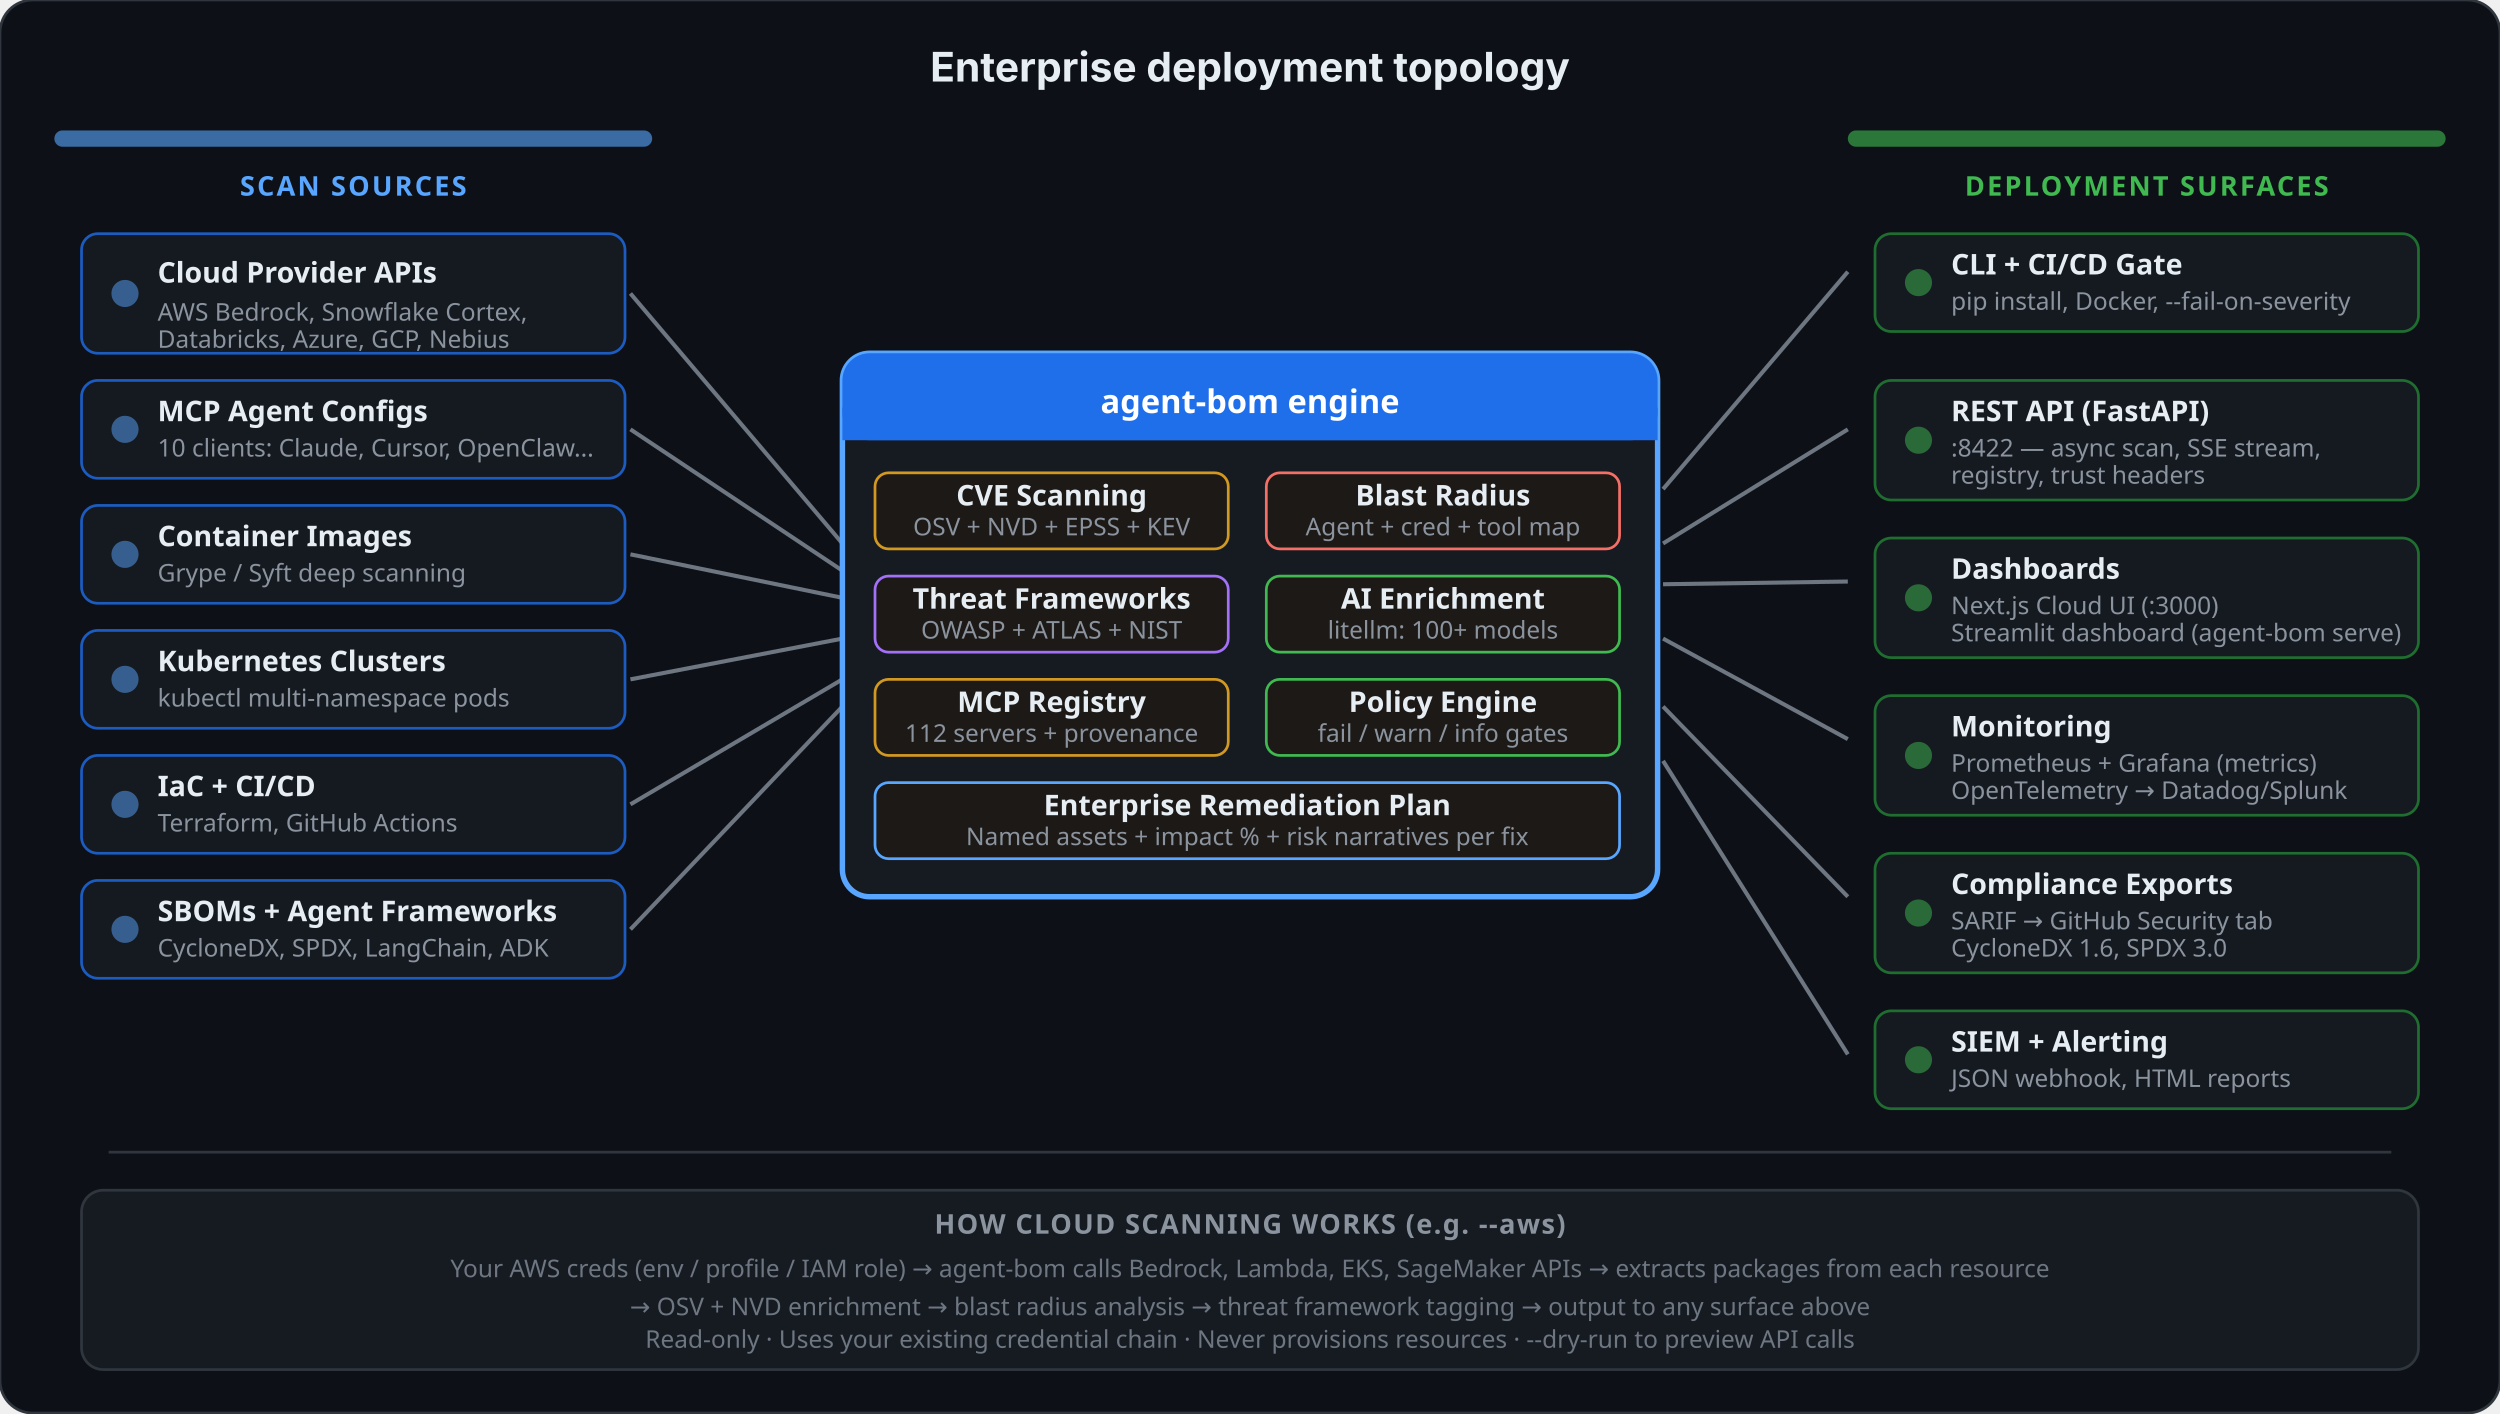
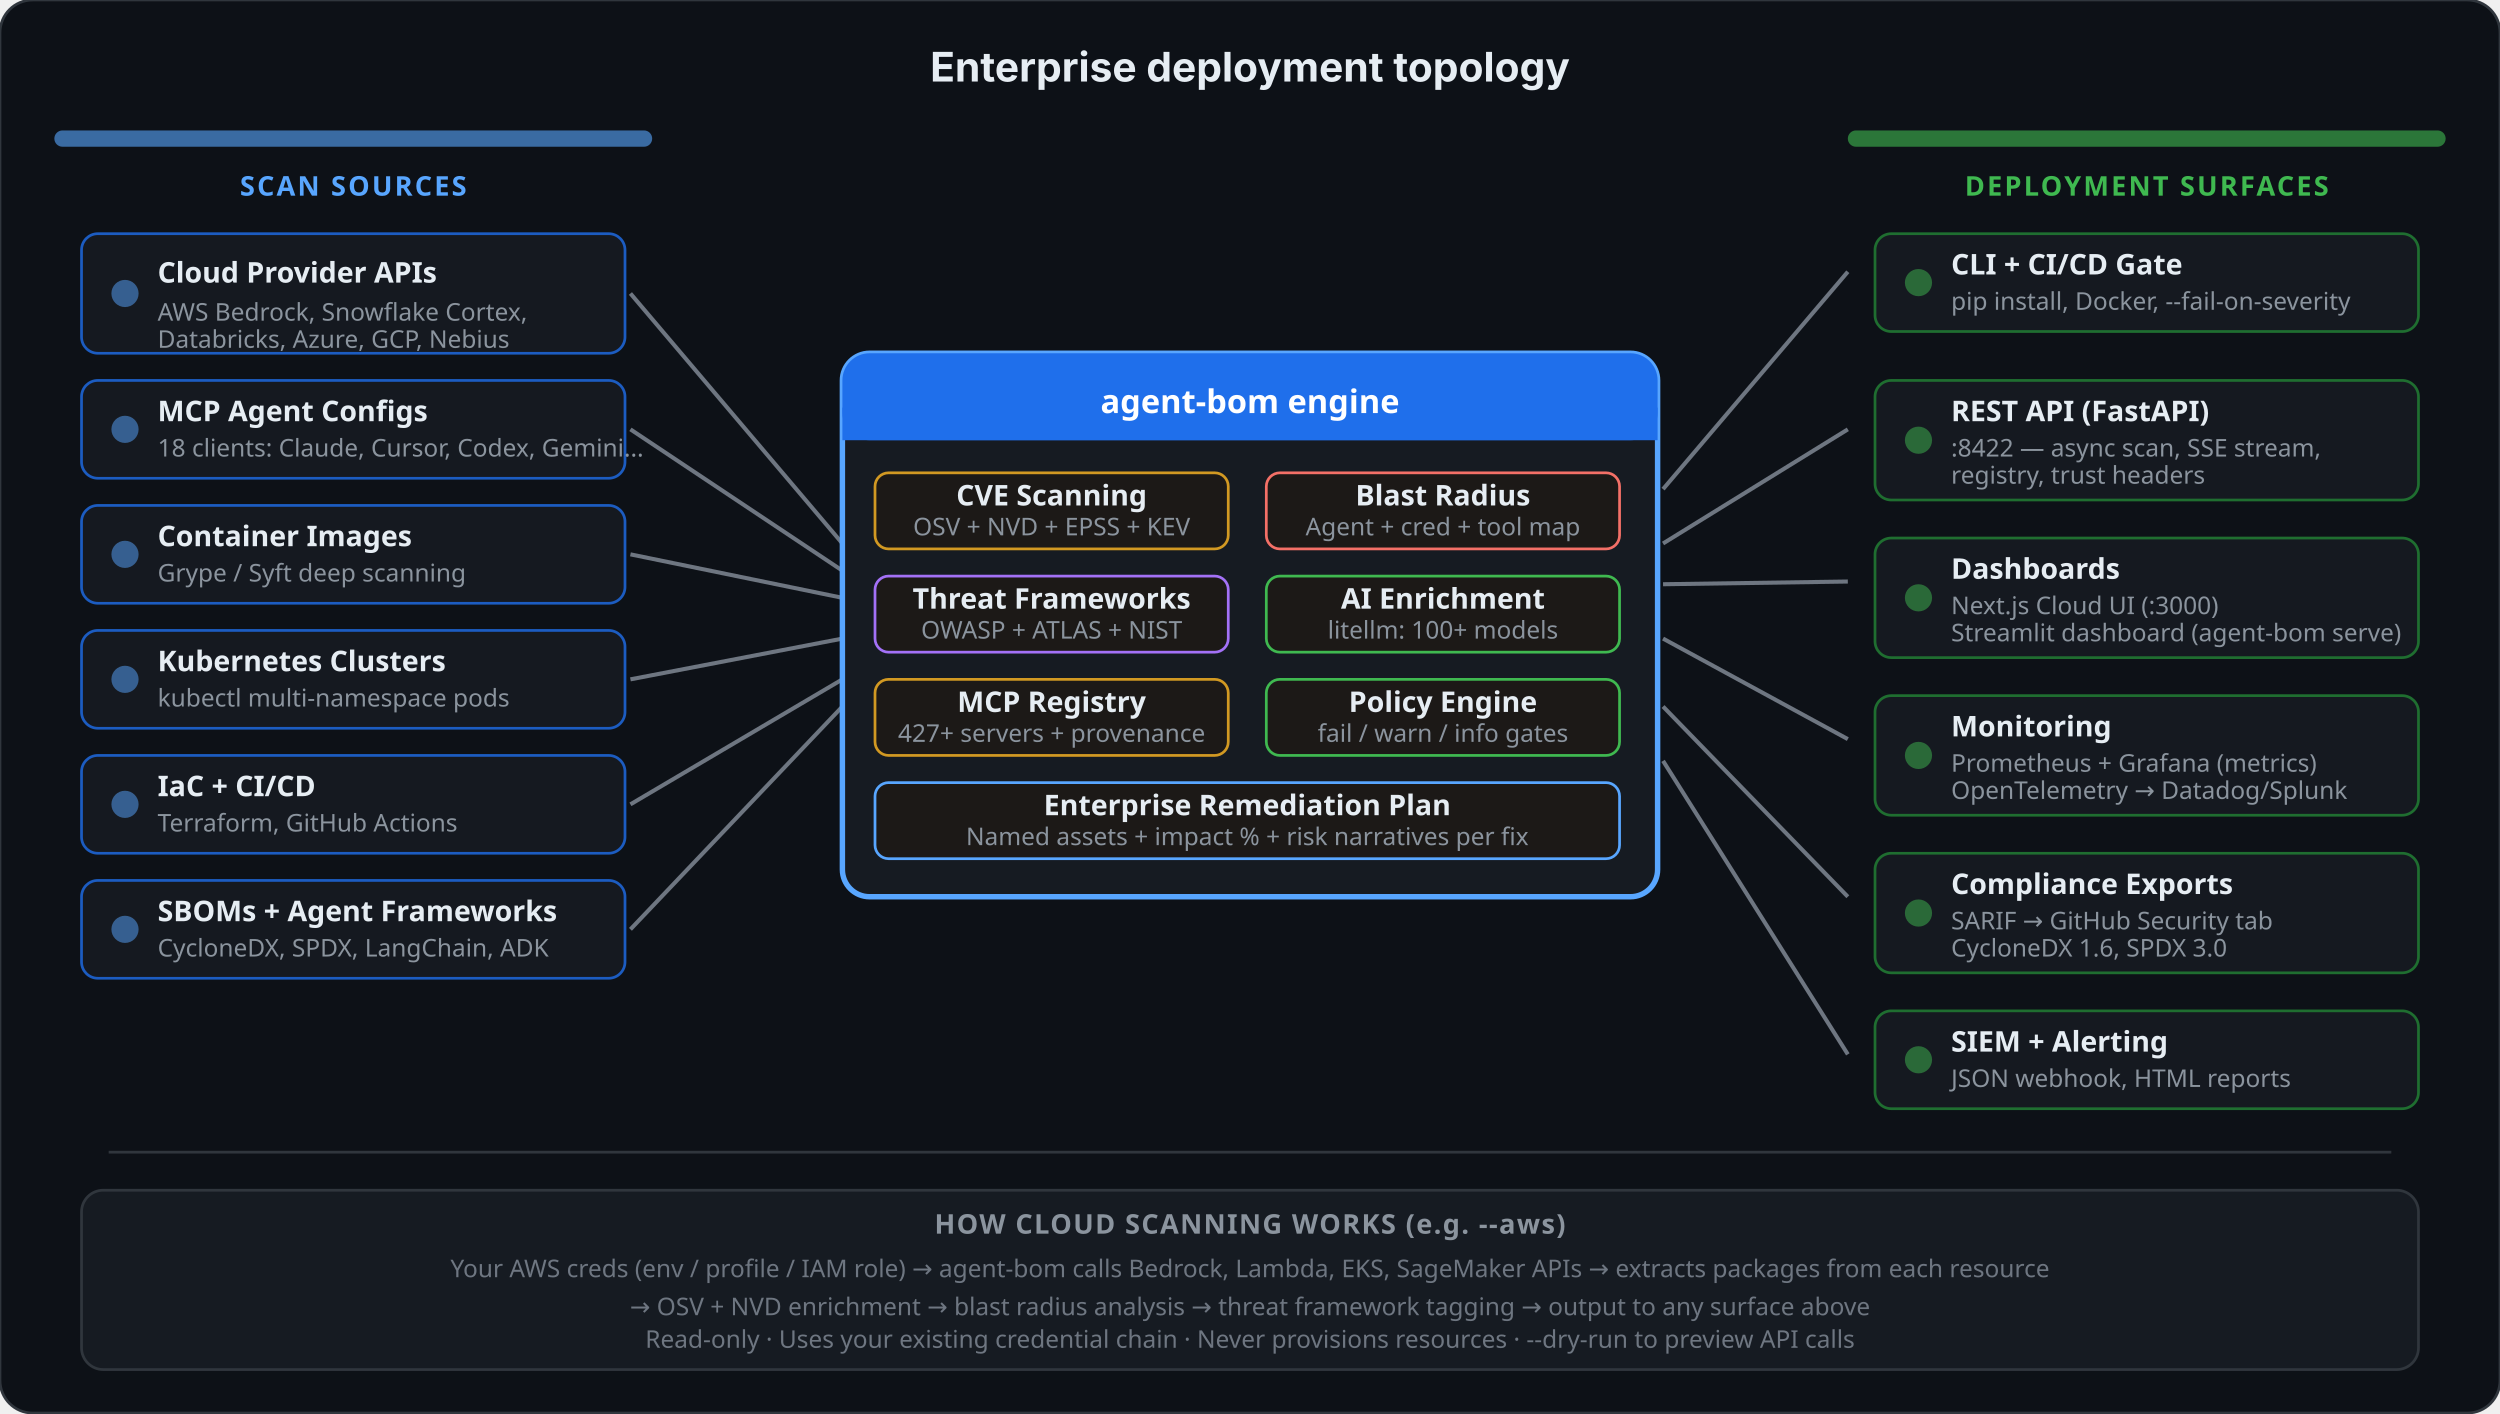
<svg xmlns="http://www.w3.org/2000/svg" viewBox="0 0 920 520" fill="none">
  <style>
    .title { font: 700 15px system-ui, -apple-system, sans-serif; fill: #e6edf3; }
    .section-label { font: 700 10px system-ui, sans-serif; letter-spacing: 0.08em; }
    .node-label { font: 600 10.5px system-ui, sans-serif; fill: #e6edf3; }
    .node-sub { font: 400 9px system-ui, sans-serif; fill: #8b949e; }
    .connector { stroke: #6e7681; stroke-width: 1.5; fill: none; }
    .footer { font: 500 9px system-ui, sans-serif; fill: #6e7681; }
  </style>
  <rect width="920" height="520" rx="12" fill="#0d1117" stroke="#30363d" stroke-width="1" />
  <text x="460" y="30" text-anchor="middle" class="title">Enterprise deployment topology</text>
  <rect x="20" y="48" width="220" height="6" rx="3" fill="#58a6ff" opacity="0.6" />
  <text x="130" y="72" text-anchor="middle" class="section-label" fill="#58a6ff">SCAN SOURCES</text>
  <g transform="translate(30, 86)">
    <rect width="200" height="44" rx="6" fill="#161b22" stroke="#1f6feb" stroke-width="1" opacity="0.8" />
    <circle cx="16" cy="22" r="5" fill="#58a6ff" opacity="0.5" />
    <text x="28" y="18" class="node-label">Cloud Provider APIs</text>
    <text x="28" y="32" class="node-sub">AWS Bedrock, Snowflake Cortex,</text>
    <text x="28" y="42" class="node-sub">Databricks, Azure, GCP, Nebius</text>
  </g>
  <g transform="translate(30, 140)">
    <rect width="200" height="36" rx="6" fill="#161b22" stroke="#1f6feb" stroke-width="1" opacity="0.8" />
    <circle cx="16" cy="18" r="5" fill="#58a6ff" opacity="0.5" />
    <text x="28" y="15" class="node-label">MCP Agent Configs</text>
-     <text x="28" y="28" class="node-sub">10 clients: Claude, Cursor, OpenClaw...</text>
+     <text x="28" y="28" class="node-sub">18 clients: Claude, Cursor, Codex, Gemini...</text>
  </g>
  <g transform="translate(30, 186)">
    <rect width="200" height="36" rx="6" fill="#161b22" stroke="#1f6feb" stroke-width="1" opacity="0.8" />
    <circle cx="16" cy="18" r="5" fill="#58a6ff" opacity="0.5" />
    <text x="28" y="15" class="node-label">Container Images</text>
    <text x="28" y="28" class="node-sub">Grype / Syft deep scanning</text>
  </g>
  <g transform="translate(30, 232)">
    <rect width="200" height="36" rx="6" fill="#161b22" stroke="#1f6feb" stroke-width="1" opacity="0.8" />
    <circle cx="16" cy="18" r="5" fill="#58a6ff" opacity="0.5" />
    <text x="28" y="15" class="node-label">Kubernetes Clusters</text>
    <text x="28" y="28" class="node-sub">kubectl multi-namespace pods</text>
  </g>
  <g transform="translate(30, 278)">
    <rect width="200" height="36" rx="6" fill="#161b22" stroke="#1f6feb" stroke-width="1" opacity="0.8" />
    <circle cx="16" cy="18" r="5" fill="#58a6ff" opacity="0.5" />
    <text x="28" y="15" class="node-label">IaC + CI/CD</text>
    <text x="28" y="28" class="node-sub">Terraform, GitHub Actions</text>
  </g>
  <g transform="translate(30, 324)">
    <rect width="200" height="36" rx="6" fill="#161b22" stroke="#1f6feb" stroke-width="1" opacity="0.8" />
    <circle cx="16" cy="18" r="5" fill="#58a6ff" opacity="0.5" />
    <text x="28" y="15" class="node-label">SBOMs + Agent Frameworks</text>
    <text x="28" y="28" class="node-sub">CycloneDX, SPDX, LangChain, ADK</text>
  </g>
  <g>
    <path d="M232 108 L310 200" class="connector" />
    <path d="M232 158 L310 210" class="connector" />
    <path d="M232 204 L310 220" class="connector" />
    <path d="M232 250 L310 235" class="connector" />
    <path d="M232 296 L310 250" class="connector" />
    <path d="M232 342 L310 260" class="connector" />
  </g>
  <g transform="translate(310, 130)">
    <rect width="300" height="200" rx="10" fill="#161b22" stroke="#58a6ff" stroke-width="2" />
    <rect width="300" height="32" rx="10" fill="#1f6feb" />
    <rect y="20" width="300" height="12" fill="#1f6feb" />
    <text x="150" y="22" text-anchor="middle" font-family="system-ui, sans-serif" font-size="12" font-weight="700" fill="#ffffff">agent-bom engine</text>
    <g transform="translate(12, 44)">
      <rect width="130" height="28" rx="5" fill="#1c1917" stroke="#d29922" stroke-width="1" />
      <text x="65" y="12" text-anchor="middle" class="node-label" fill="#d29922">CVE Scanning</text>
      <text x="65" y="23" text-anchor="middle" class="node-sub">OSV + NVD + EPSS + KEV</text>
    </g>
    <g transform="translate(156, 44)">
      <rect width="130" height="28" rx="5" fill="#1c1917" stroke="#f47067" stroke-width="1" />
      <text x="65" y="12" text-anchor="middle" class="node-label" fill="#f47067">Blast Radius</text>
      <text x="65" y="23" text-anchor="middle" class="node-sub">Agent + cred + tool map</text>
    </g>
    <g transform="translate(12, 82)">
      <rect width="130" height="28" rx="5" fill="#1c1917" stroke="#a371f7" stroke-width="1" />
      <text x="65" y="12" text-anchor="middle" class="node-label" fill="#a371f7">Threat Frameworks</text>
      <text x="65" y="23" text-anchor="middle" class="node-sub">OWASP + ATLAS + NIST</text>
    </g>
    <g transform="translate(156, 82)">
      <rect width="130" height="28" rx="5" fill="#1c1917" stroke="#3fb950" stroke-width="1" />
      <text x="65" y="12" text-anchor="middle" class="node-label" fill="#3fb950">AI Enrichment</text>
      <text x="65" y="23" text-anchor="middle" class="node-sub">litellm: 100+ models</text>
    </g>
    <g transform="translate(12, 120)">
      <rect width="130" height="28" rx="5" fill="#1c1917" stroke="#d29922" stroke-width="1" />
      <text x="65" y="12" text-anchor="middle" class="node-label" fill="#d29922">MCP Registry</text>
-       <text x="65" y="23" text-anchor="middle" class="node-sub">112 servers + provenance</text>
+       <text x="65" y="23" text-anchor="middle" class="node-sub">427+ servers + provenance</text>
    </g>
    <g transform="translate(156, 120)">
      <rect width="130" height="28" rx="5" fill="#1c1917" stroke="#3fb950" stroke-width="1" />
      <text x="65" y="12" text-anchor="middle" class="node-label" fill="#3fb950">Policy Engine</text>
      <text x="65" y="23" text-anchor="middle" class="node-sub">fail / warn / info gates</text>
    </g>
    <g transform="translate(12, 158)">
      <rect width="274" height="28" rx="5" fill="#1c1917" stroke="#58a6ff" stroke-width="1" />
      <text x="137" y="12" text-anchor="middle" class="node-label" fill="#58a6ff">Enterprise Remediation Plan</text>
      <text x="137" y="23" text-anchor="middle" class="node-sub">Named assets + impact % + risk narratives per fix</text>
    </g>
  </g>
  <g>
    <path d="M612 180 L680 100" class="connector" />
    <path d="M612 200 L680 158" class="connector" />
    <path d="M612 215 L680 214" class="connector" />
    <path d="M612 235 L680 272" class="connector" />
    <path d="M612 260 L680 330" class="connector" />
    <path d="M612 280 L680 388" class="connector" />
  </g>
  <rect x="680" y="48" width="220" height="6" rx="3" fill="#3fb950" opacity="0.6" />
  <text x="790" y="72" text-anchor="middle" class="section-label" fill="#3fb950">DEPLOYMENT SURFACES</text>
  <g transform="translate(690, 86)">
    <rect width="200" height="36" rx="6" fill="#161b22" stroke="#238636" stroke-width="1" opacity="0.8" />
    <circle cx="16" cy="18" r="5" fill="#3fb950" opacity="0.5" />
    <text x="28" y="15" class="node-label">CLI + CI/CD Gate</text>
    <text x="28" y="28" class="node-sub">pip install, Docker, --fail-on-severity</text>
  </g>
  <g transform="translate(690, 140)">
    <rect width="200" height="44" rx="6" fill="#161b22" stroke="#238636" stroke-width="1" opacity="0.8" />
    <circle cx="16" cy="22" r="5" fill="#3fb950" opacity="0.5" />
    <text x="28" y="15" class="node-label">REST API (FastAPI)</text>
    <text x="28" y="28" class="node-sub">:8422 — async scan, SSE stream,</text>
    <text x="28" y="38" class="node-sub">registry, trust headers</text>
  </g>
  <g transform="translate(690, 198)">
    <rect width="200" height="44" rx="6" fill="#161b22" stroke="#238636" stroke-width="1" opacity="0.8" />
    <circle cx="16" cy="22" r="5" fill="#3fb950" opacity="0.5" />
    <text x="28" y="15" class="node-label">Dashboards</text>
    <text x="28" y="28" class="node-sub">Next.js Cloud UI (:3000)</text>
    <text x="28" y="38" class="node-sub">Streamlit dashboard (agent-bom serve)</text>
  </g>
  <g transform="translate(690, 256)">
    <rect width="200" height="44" rx="6" fill="#161b22" stroke="#238636" stroke-width="1" opacity="0.8" />
    <circle cx="16" cy="22" r="5" fill="#3fb950" opacity="0.5" />
    <text x="28" y="15" class="node-label">Monitoring</text>
    <text x="28" y="28" class="node-sub">Prometheus + Grafana (metrics)</text>
    <text x="28" y="38" class="node-sub">OpenTelemetry → Datadog/Splunk</text>
  </g>
  <g transform="translate(690, 314)">
    <rect width="200" height="44" rx="6" fill="#161b22" stroke="#238636" stroke-width="1" opacity="0.8" />
    <circle cx="16" cy="22" r="5" fill="#3fb950" opacity="0.5" />
    <text x="28" y="15" class="node-label">Compliance Exports</text>
    <text x="28" y="28" class="node-sub">SARIF → GitHub Security tab</text>
    <text x="28" y="38" class="node-sub">CycloneDX 1.6, SPDX 3.0</text>
  </g>
  <g transform="translate(690, 372)">
    <rect width="200" height="36" rx="6" fill="#161b22" stroke="#238636" stroke-width="1" opacity="0.8" />
    <circle cx="16" cy="18" r="5" fill="#3fb950" opacity="0.5" />
    <text x="28" y="15" class="node-label">SIEM + Alerting</text>
    <text x="28" y="28" class="node-sub">JSON webhook, HTML reports</text>
  </g>
  <line x1="40" y1="424" x2="880" y2="424" stroke="#30363d" stroke-width="1" />
  <g transform="translate(30, 438)">
    <rect width="860" height="66" rx="8" fill="#161b22" stroke="#30363d" stroke-width="1" />
    <text x="430" y="16" text-anchor="middle" font-family="system-ui, sans-serif" font-size="10" font-weight="700" fill="#8b949e" letter-spacing="0.05em">HOW CLOUD SCANNING WORKS (e.g. --aws)</text>
    <text x="430" y="32" text-anchor="middle" class="footer" fill="#8b949e">Your AWS creds (env / profile / IAM role)  →  agent-bom calls Bedrock, Lambda, EKS, SageMaker APIs  →  extracts packages from each resource</text>
    <text x="430" y="46" text-anchor="middle" class="footer" fill="#8b949e">→  OSV + NVD enrichment  →  blast radius analysis  →  threat framework tagging  →  output to any surface above</text>
    <text x="430" y="58" text-anchor="middle" class="footer" fill="#6e7681">Read-only  ·  Uses your existing credential chain  ·  Never provisions resources  ·  --dry-run to preview API calls</text>
  </g>
</svg>
